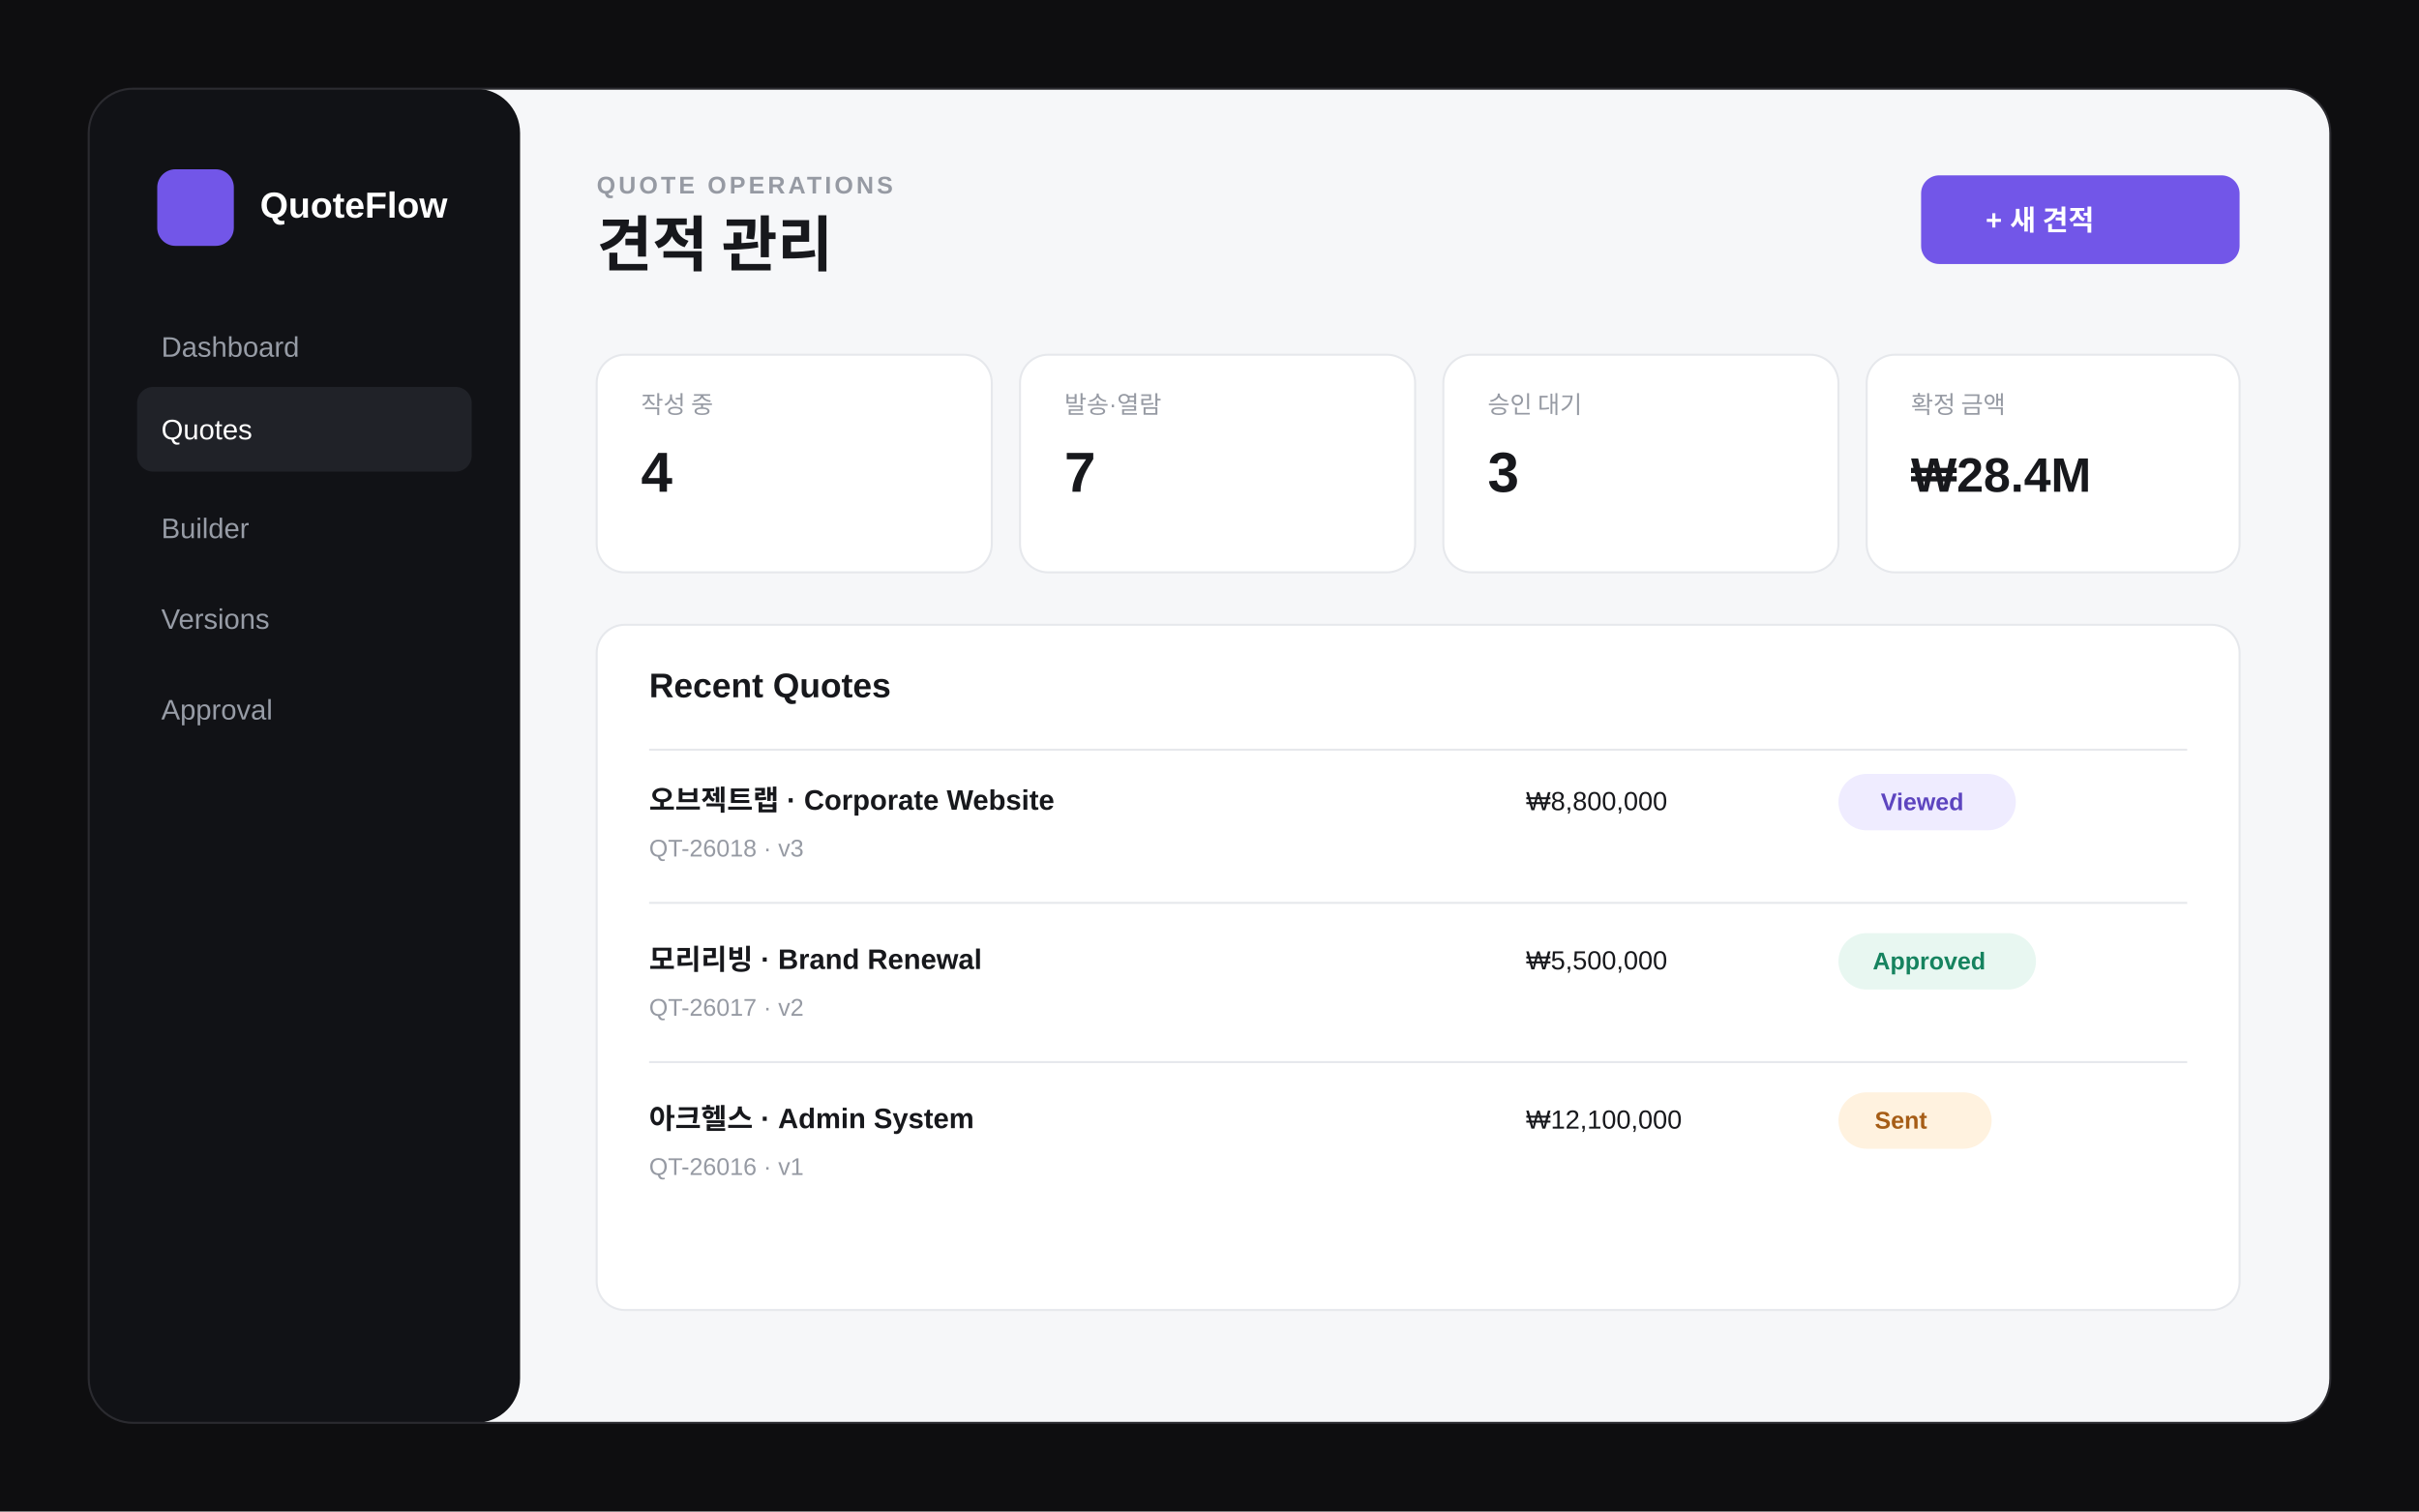
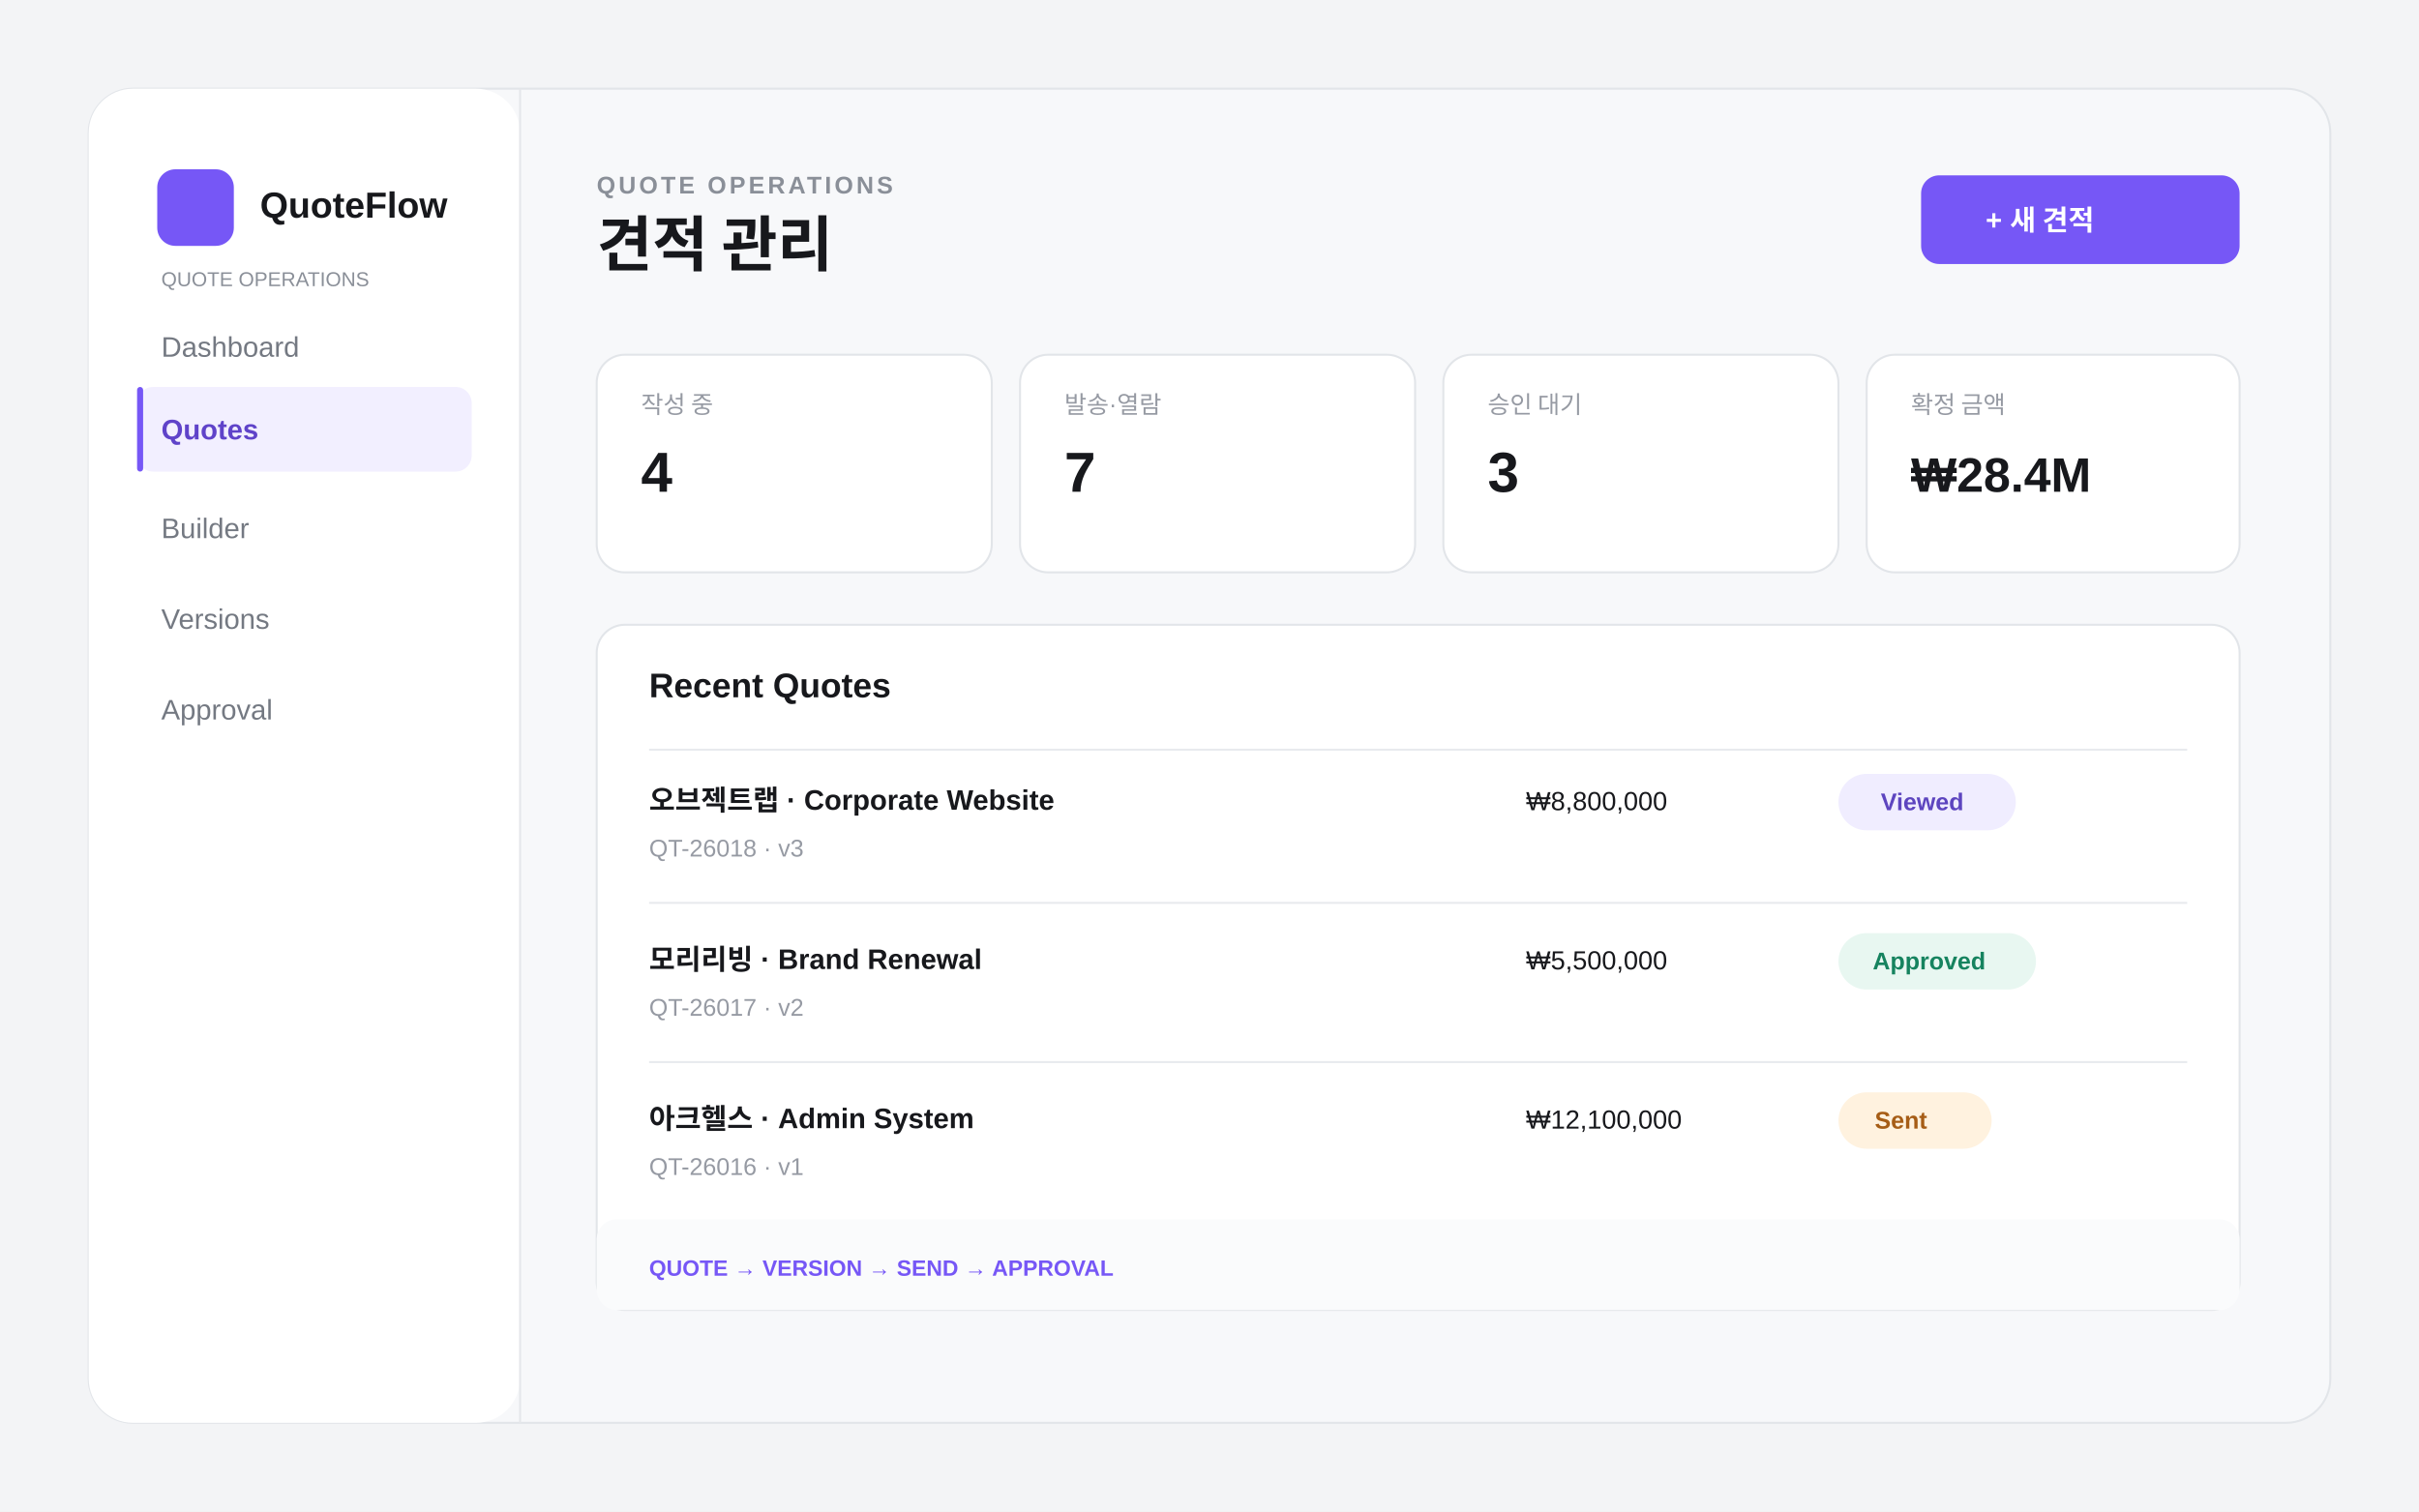
<svg xmlns="http://www.w3.org/2000/svg" viewBox="0 0 1200 750" role="img" aria-labelledby="t d">
-   <rect width="1200" height="750" fill="#0e0e10" />
-   <rect x="44" y="44" width="1112" height="662" rx="22" fill="#f6f7f9" />
-   <rect x="44" y="44" width="214" height="662" rx="22" fill="#111216" />
-   <rect x="78" y="84" width="38" height="38" rx="9" fill="#7256e8" />
-   <text x="129" y="108" font-family="Arial,sans-serif" font-size="18" font-weight="700" fill="#fff">QuoteFlow</text>
-   <g font-family="Arial,sans-serif" font-size="14" fill="#979ca6">
+   <rect width="1200" height="750" fill="#F3F4F6" />
+   <rect x="44" y="44" width="1112" height="662" rx="22" fill="#F7F8FA" stroke="#E2E5E9" />
+   <rect x="44" y="44" width="214" height="662" rx="22" fill="#FFFFFF" />
+   <line x1="258" y1="44" x2="258" y2="706" stroke="#E5E7EB" />
+   <rect x="78" y="84" width="38" height="38" rx="9" fill="#7657F6" />
+   <text x="129" y="108" font-family="Arial,sans-serif" font-size="18" font-weight="700" fill="#17181C">QuoteFlow</text>
+   <text x="80" y="142" font-family="Arial,sans-serif" font-size="10" fill="#8A8F98">QUOTE OPERATIONS</text>
+   <g font-family="Arial,sans-serif" font-size="14" fill="#747982">
    <text x="80" y="177">Dashboard</text>
    <text x="80" y="222">Quotes</text>
    <text x="80" y="267">Builder</text>
    <text x="80" y="312">Versions</text>
    <text x="80" y="357">Approval</text>
  </g>
-   <rect x="68" y="192" width="166" height="42" rx="8" fill="#202228" />
-   <text x="80" y="218" font-family="Arial,sans-serif" font-size="14" fill="#fff">Quotes</text>
-   <text x="296" y="96" font-family="Arial,sans-serif" font-size="12" font-weight="700" fill="#969aa3" letter-spacing="1.5">QUOTE OPERATIONS</text>
-   <text x="296" y="132" font-family="Arial,sans-serif" font-size="30" font-weight="700" fill="#17181c">견적 관리</text>
-   <rect x="953" y="87" width="158" height="44" rx="9" fill="#7256e8" />
-   <text x="985" y="114" font-family="Arial,sans-serif" font-size="14" font-weight="700" fill="#fff">+ 새 견적</text>
+   <rect x="68" y="192" width="166" height="42" rx="8" fill="#F2EFFF" />
+   <rect x="68" y="192" width="3" height="42" rx="1.5" fill="#7657F6" />
+   <text x="80" y="218" font-family="Arial,sans-serif" font-size="14" font-weight="700" fill="#5F43C9">Quotes</text>
+   <text x="296" y="96" font-family="Arial,sans-serif" font-size="12" font-weight="700" fill="#8A8F98" letter-spacing="1.5">QUOTE OPERATIONS</text>
+   <text x="296" y="132" font-family="Arial,sans-serif" font-size="30" font-weight="700" fill="#17181C">견적 관리</text>
+   <rect x="953" y="87" width="158" height="44" rx="9" fill="#7657F6" />
+   <text x="985" y="114" font-family="Arial,sans-serif" font-size="14" font-weight="700" fill="#FFFFFF">+ 새 견적</text>
  <g>
-     <rect x="296" y="176" width="196" height="108" rx="14" fill="#fff" stroke="#e6e8ec" />
-     <text x="318" y="205" font-family="Arial,sans-serif" font-size="12" fill="#969aa3">작성 중</text>
-     <text x="318" y="244" font-family="Arial,sans-serif" font-size="28" font-weight="700" fill="#17181c">4</text>
-     <rect x="506" y="176" width="196" height="108" rx="14" fill="#fff" stroke="#e6e8ec" />
-     <text x="528" y="205" font-family="Arial,sans-serif" font-size="12" fill="#969aa3">발송·열람</text>
-     <text x="528" y="244" font-family="Arial,sans-serif" font-size="28" font-weight="700" fill="#17181c">7</text>
-     <rect x="716" y="176" width="196" height="108" rx="14" fill="#fff" stroke="#e6e8ec" />
-     <text x="738" y="205" font-family="Arial,sans-serif" font-size="12" fill="#969aa3">승인 대기</text>
-     <text x="738" y="244" font-family="Arial,sans-serif" font-size="28" font-weight="700" fill="#17181c">3</text>
-     <rect x="926" y="176" width="185" height="108" rx="14" fill="#fff" stroke="#e6e8ec" />
-     <text x="948" y="205" font-family="Arial,sans-serif" font-size="12" fill="#969aa3">확정 금액</text>
-     <text x="948" y="244" font-family="Arial,sans-serif" font-size="24" font-weight="700" fill="#17181c">₩28.4M</text>
+     <rect x="296" y="176" width="196" height="108" rx="14" fill="#FFFFFF" stroke="#E2E5E9" />
+     <text x="318" y="205" font-family="Arial,sans-serif" font-size="12" fill="#969AA3">작성 중</text>
+     <text x="318" y="244" font-family="Arial,sans-serif" font-size="28" font-weight="700" fill="#17181C">4</text>
+     <rect x="506" y="176" width="196" height="108" rx="14" fill="#FFFFFF" stroke="#E2E5E9" />
+     <text x="528" y="205" font-family="Arial,sans-serif" font-size="12" fill="#969AA3">발송·열람</text>
+     <text x="528" y="244" font-family="Arial,sans-serif" font-size="28" font-weight="700" fill="#17181C">7</text>
+     <rect x="716" y="176" width="196" height="108" rx="14" fill="#FFFFFF" stroke="#E2E5E9" />
+     <text x="738" y="205" font-family="Arial,sans-serif" font-size="12" fill="#969AA3">승인 대기</text>
+     <text x="738" y="244" font-family="Arial,sans-serif" font-size="28" font-weight="700" fill="#17181C">3</text>
+     <rect x="926" y="176" width="185" height="108" rx="14" fill="#FFFFFF" stroke="#E2E5E9" />
+     <text x="948" y="205" font-family="Arial,sans-serif" font-size="12" fill="#969AA3">확정 금액</text>
+     <text x="948" y="244" font-family="Arial,sans-serif" font-size="24" font-weight="700" fill="#17181C">₩28.4M</text>
  </g>
-   <rect x="296" y="310" width="815" height="340" rx="14" fill="#fff" stroke="#e6e8ec" />
-   <text x="322" y="346" font-family="Arial,sans-serif" font-size="17" font-weight="700" fill="#17181c">Recent Quotes</text>
-   <line x1="322" y1="372" x2="1085" y2="372" stroke="#e6e8ec" />
+   <rect x="296" y="310" width="815" height="340" rx="14" fill="#FFFFFF" stroke="#E2E5E9" />
+   <text x="322" y="346" font-family="Arial,sans-serif" font-size="17" font-weight="700" fill="#17181C">Recent Quotes</text>
+   <line x1="322" y1="372" x2="1085" y2="372" stroke="#E8EAEE" />
  <g font-family="Arial,sans-serif">
    <g transform="translate(322 402)">
-       <text x="0" y="0" font-size="14" font-weight="700" fill="#17181c">오브젝트랩 · Corporate Website</text>
-       <text x="0" y="23" font-size="12" fill="#969aa3">QT-26018 · v3</text>
-       <text x="435" y="0" font-size="13" fill="#17181c">₩8,800,000</text>
-       <rect x="590" y="-18" width="88" height="28" rx="14" fill="#efecff" />
-       <text x="611" y="0" font-size="12" font-weight="700" fill="#5d45bf">Viewed</text>
+       <text x="0" y="0" font-size="14" font-weight="700" fill="#17181C">오브젝트랩 · Corporate Website</text>
+       <text x="0" y="23" font-size="12" fill="#969AA3">QT-26018 · v3</text>
+       <text x="435" y="0" font-size="13" fill="#17181C">₩8,800,000</text>
+       <rect x="590" y="-18" width="88" height="28" rx="14" fill="#F0EDFF" />
+       <text x="611" y="0" font-size="12" font-weight="700" fill="#5D45BF">Viewed</text>
    </g>
-     <line x1="322" y1="448" x2="1085" y2="448" stroke="#e6e8ec" />
+     <line x1="322" y1="448" x2="1085" y2="448" stroke="#E8EAEE" />
    <g transform="translate(322 481)">
-       <text x="0" y="0" font-size="14" font-weight="700" fill="#17181c">모리리빙 · Brand Renewal</text>
-       <text x="0" y="23" font-size="12" fill="#969aa3">QT-26017 · v2</text>
-       <text x="435" y="0" font-size="13" fill="#17181c">₩5,500,000</text>
-       <rect x="590" y="-18" width="98" height="28" rx="14" fill="#e8f7f1" />
-       <text x="607" y="0" font-size="12" font-weight="700" fill="#16835f">Approved</text>
+       <text x="0" y="0" font-size="14" font-weight="700" fill="#17181C">모리리빙 · Brand Renewal</text>
+       <text x="0" y="23" font-size="12" fill="#969AA3">QT-26017 · v2</text>
+       <text x="435" y="0" font-size="13" fill="#17181C">₩5,500,000</text>
+       <rect x="590" y="-18" width="98" height="28" rx="14" fill="#E8F7F1" />
+       <text x="607" y="0" font-size="12" font-weight="700" fill="#16835F">Approved</text>
    </g>
-     <line x1="322" y1="527" x2="1085" y2="527" stroke="#e6e8ec" />
+     <line x1="322" y1="527" x2="1085" y2="527" stroke="#E8EAEE" />
    <g transform="translate(322 560)">
-       <text x="0" y="0" font-size="14" font-weight="700" fill="#17181c">아크헬스 · Admin System</text>
-       <text x="0" y="23" font-size="12" fill="#969aa3">QT-26016 · v1</text>
-       <text x="435" y="0" font-size="13" fill="#17181c">₩12,100,000</text>
-       <rect x="590" y="-18" width="76" height="28" rx="14" fill="#fff2df" />
-       <text x="608" y="0" font-size="12" font-weight="700" fill="#a65d16">Sent</text>
+       <text x="0" y="0" font-size="14" font-weight="700" fill="#17181C">아크헬스 · Admin System</text>
+       <text x="0" y="23" font-size="12" fill="#969AA3">QT-26016 · v1</text>
+       <text x="435" y="0" font-size="13" fill="#17181C">₩12,100,000</text>
+       <rect x="590" y="-18" width="76" height="28" rx="14" fill="#FFF2DF" />
+       <text x="608" y="0" font-size="12" font-weight="700" fill="#A65D16">Sent</text>
    </g>
  </g>
-   <rect x="44" y="44" width="1112" height="662" rx="22" fill="none" stroke="#2b2b30" />
+   <rect x="296" y="605" width="815" height="45" rx="10" fill="#FAFBFC" />
+   <text x="322" y="633" font-family="Arial,sans-serif" font-size="11" font-weight="700" fill="#7657F6">QUOTE → VERSION → SEND → APPROVAL</text>
</svg>
